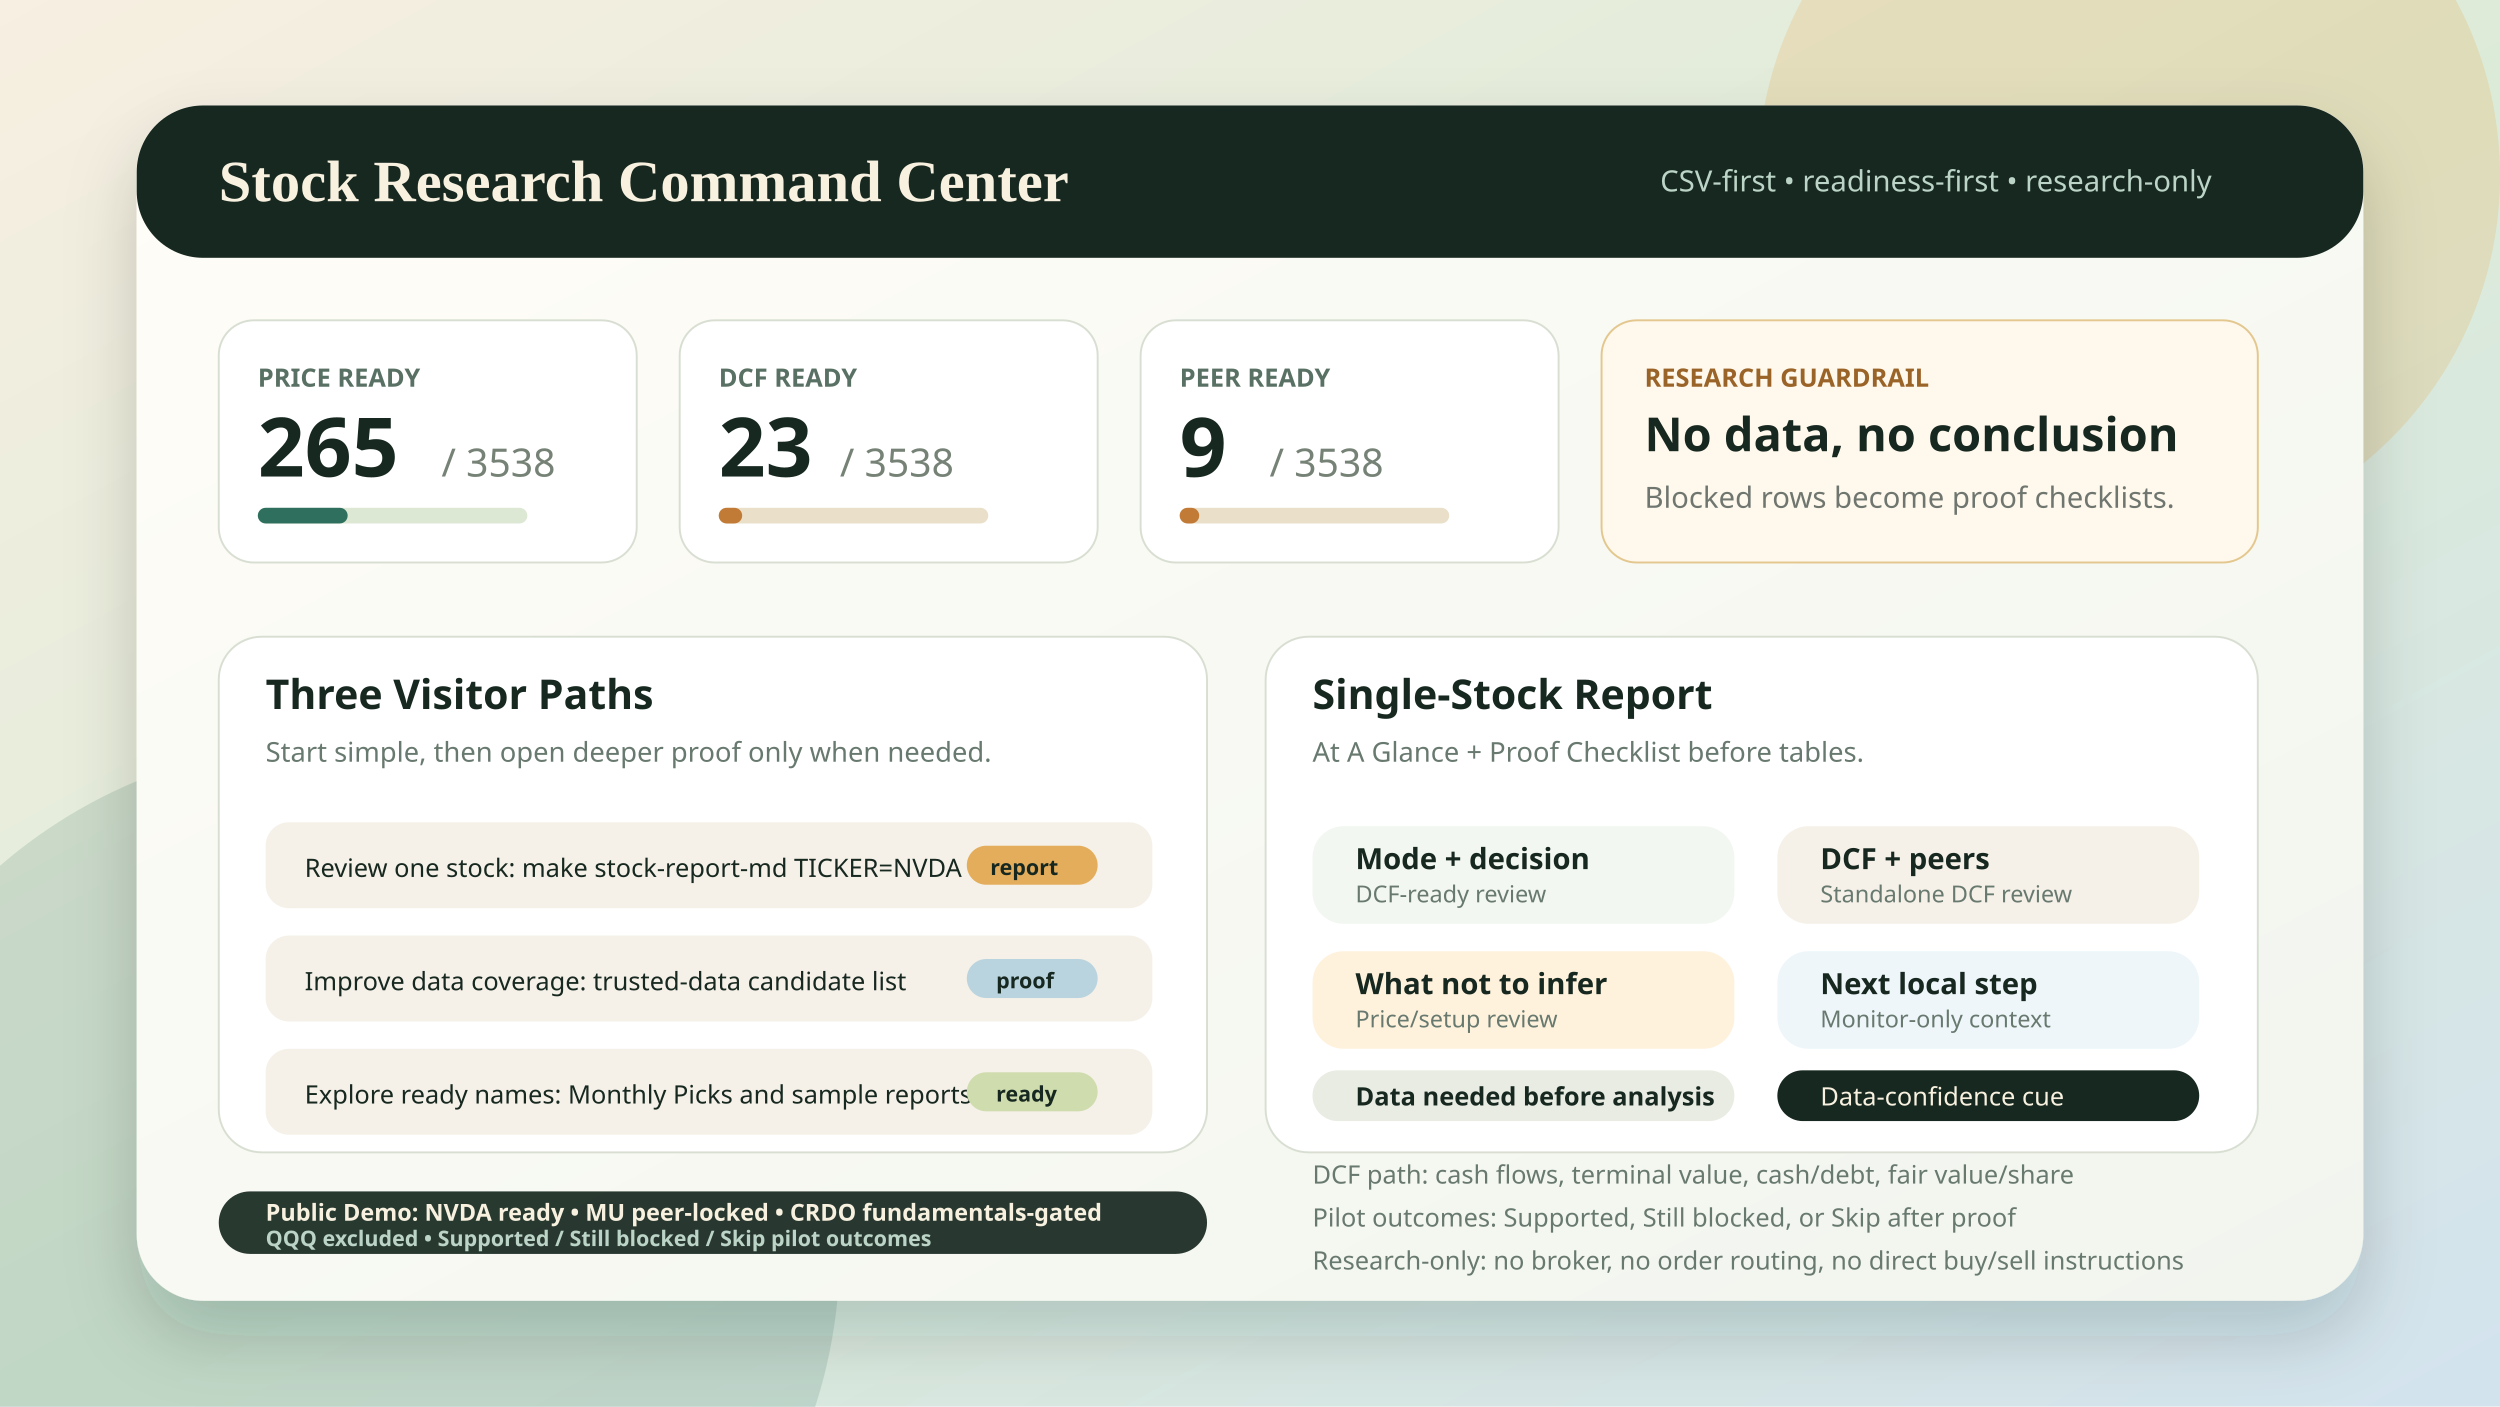
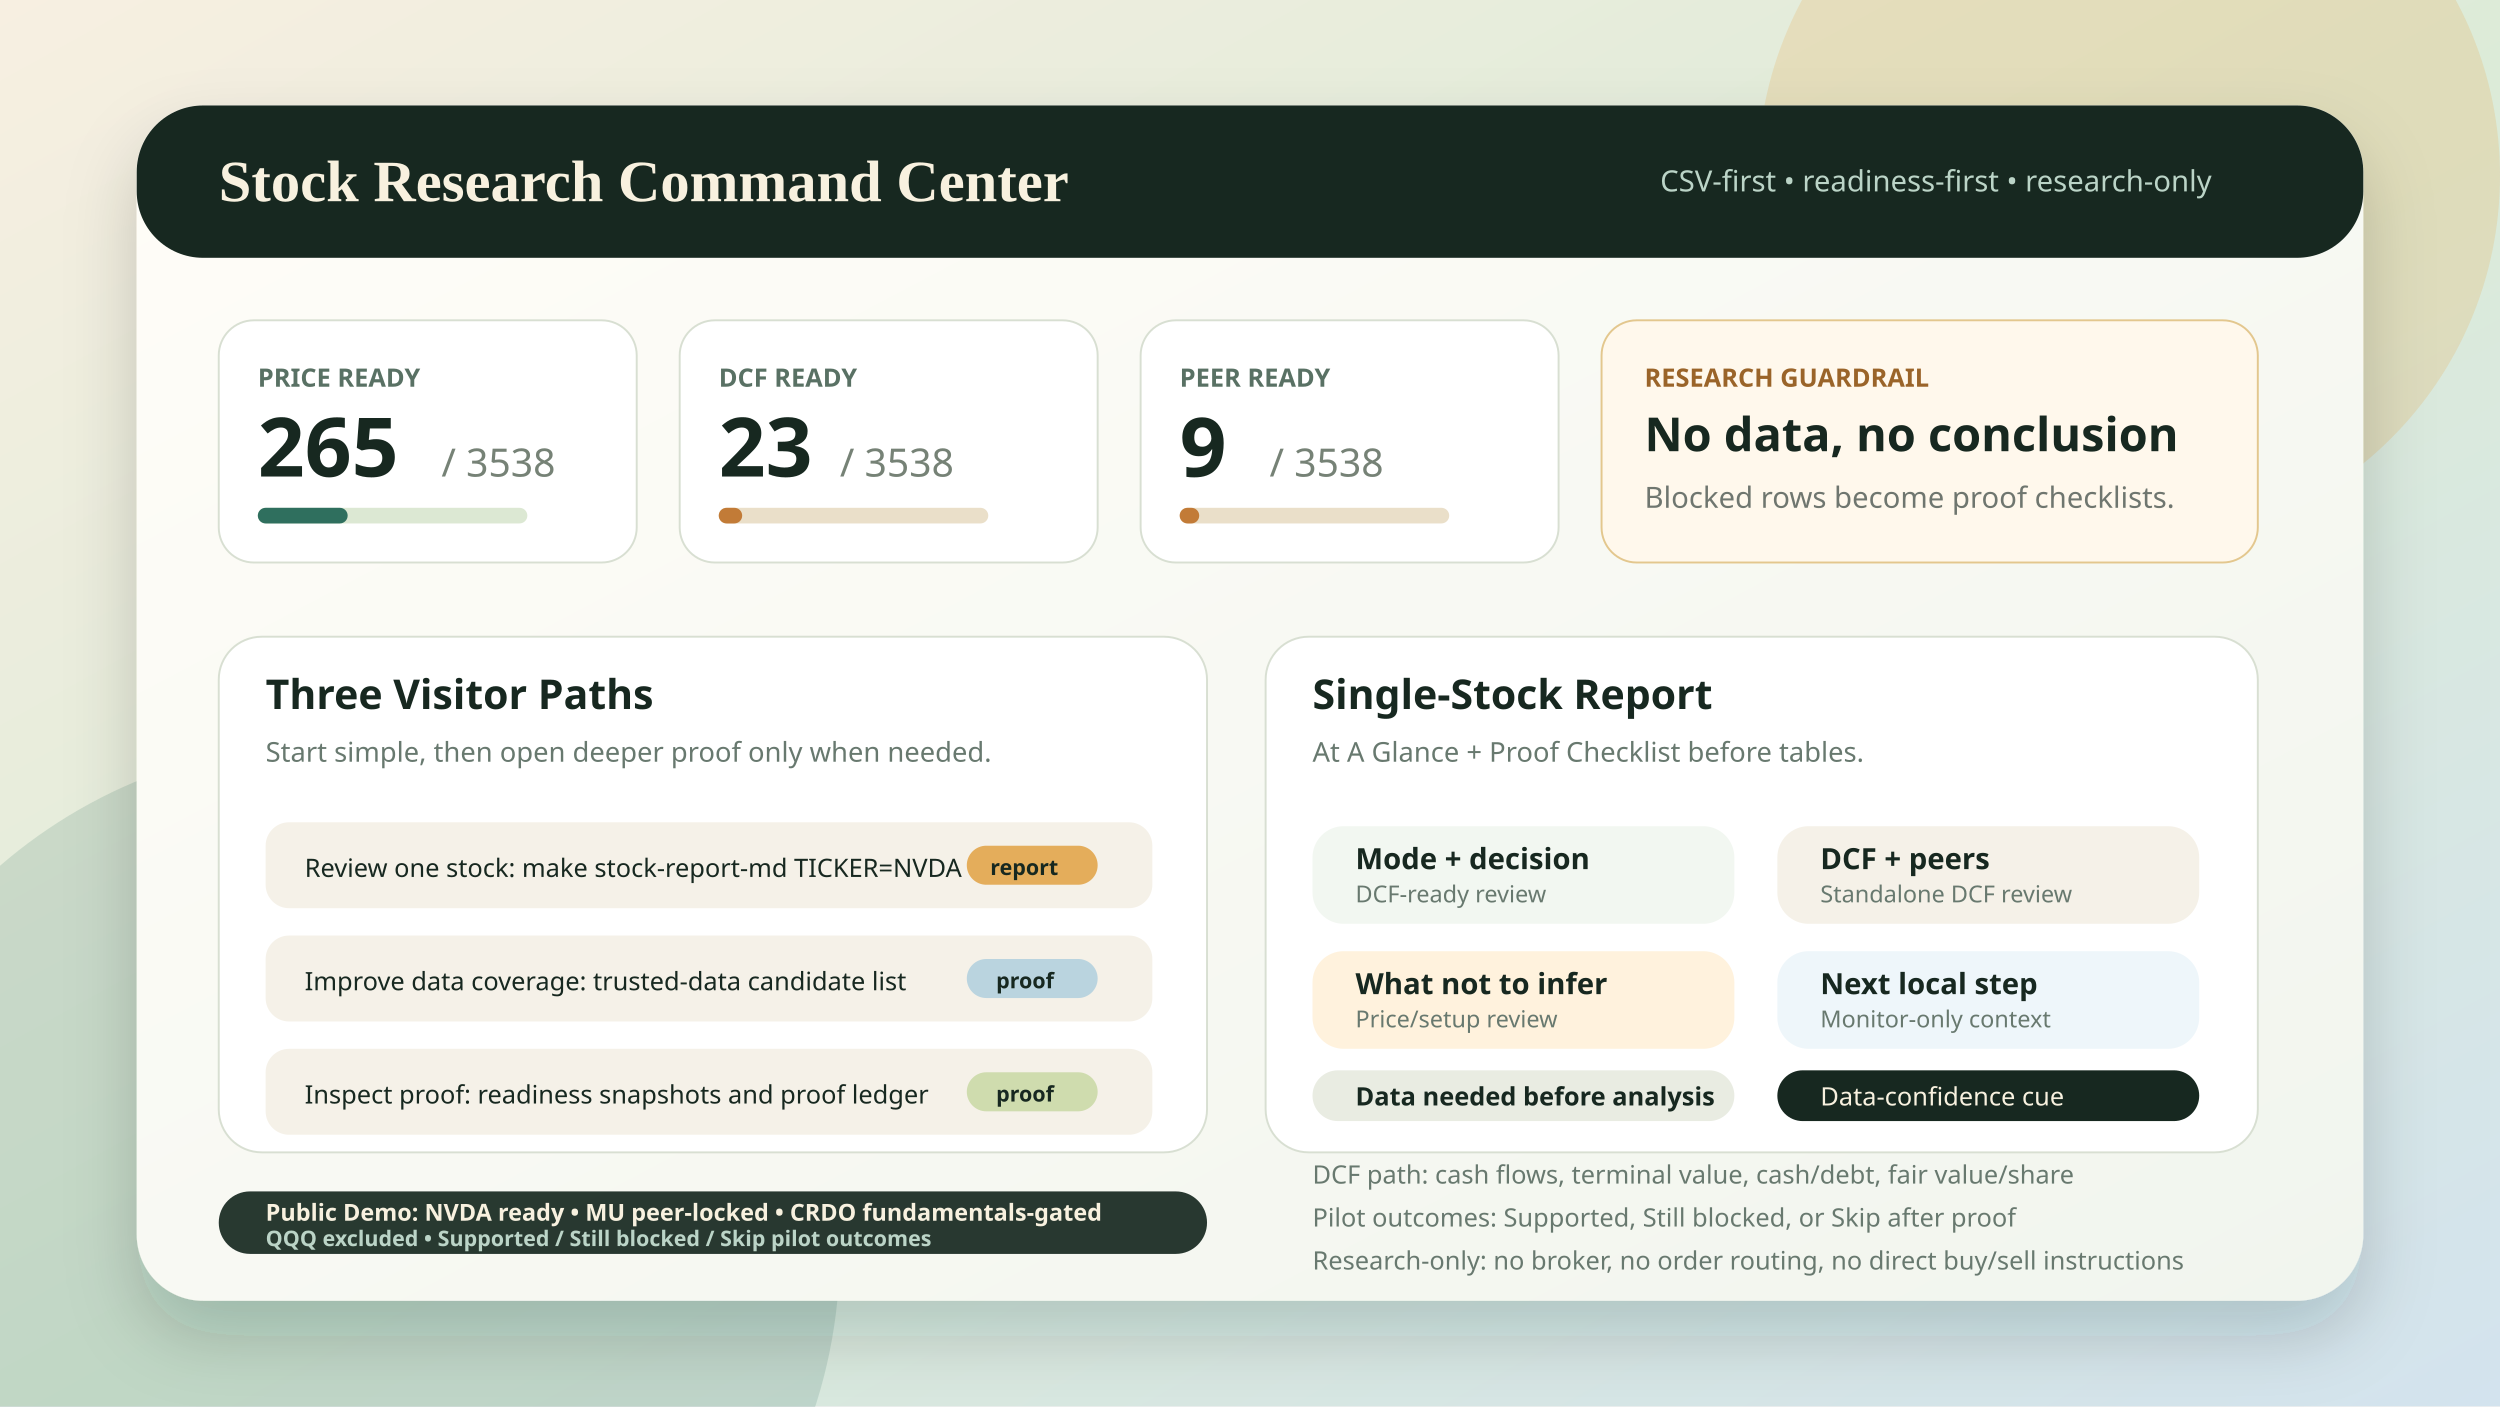
<svg xmlns="http://www.w3.org/2000/svg" width="1280" height="720" viewBox="0 0 1280 720" role="img" aria-labelledby="title desc">
  <defs>
    <linearGradient id="bg" x1="0" y1="0" x2="1" y2="1">
      <stop offset="0" stop-color="#f7efe1" />
      <stop offset="0.52" stop-color="#dcebd8" />
      <stop offset="1" stop-color="#d3e3ee" />
    </linearGradient>
    <linearGradient id="panel" x1="0" y1="0" x2="1" y2="1">
      <stop offset="0" stop-color="#fffdf8" />
      <stop offset="1" stop-color="#f1f5ee" />
    </linearGradient>
    <filter id="shadow" x="-20%" y="-20%" width="140%" height="140%">
      <feDropShadow dx="0" dy="18" stdDeviation="18" flood-color="#173024" flood-opacity="0.18" />
    </filter>
  </defs>
  <rect width="1280" height="720" fill="url(#bg)" />
  <circle cx="1090" cy="90" r="190" fill="#e6a84f" opacity="0.22" />
  <circle cx="170" cy="640" r="260" fill="#2f6f5e" opacity="0.16" />
  <rect x="70" y="54" width="1140" height="612" rx="34" fill="url(#panel)" filter="url(#shadow)" />
  <rect x="70" y="54" width="1140" height="78" rx="34" fill="#172820" />
  <text x="112" y="103" fill="#f8f1df" font-family="Georgia, 'Times New Roman', serif" font-size="30" font-weight="700">Stock Research Command Center</text>
  <text x="850" y="98" fill="#bbd4c7" font-family="Verdana, sans-serif" font-size="15">CSV-first • readiness-first • research-only</text>
  <g font-family="Verdana, sans-serif">
    <rect x="112" y="164" width="214" height="124" rx="18" fill="#ffffff" stroke="#d8dfd2" />
    <text x="132" y="198" fill="#597164" font-size="13" font-weight="700">PRICE READY</text>
    <text x="132" y="244" fill="#172820" font-size="42" font-weight="700">265</text>
    <text x="226" y="244" fill="#768276" font-size="20">/ 3538</text>
    <rect x="132" y="260" width="138" height="8" rx="4" fill="#dce8d3" />
    <rect x="132" y="260" width="46" height="8" rx="4" fill="#2f6f5e" />
    <rect x="348" y="164" width="214" height="124" rx="18" fill="#ffffff" stroke="#d8dfd2" />
    <text x="368" y="198" fill="#597164" font-size="13" font-weight="700">DCF READY</text>
    <text x="368" y="244" fill="#172820" font-size="42" font-weight="700">23</text>
    <text x="430" y="244" fill="#768276" font-size="20">/ 3538</text>
    <rect x="368" y="260" width="138" height="8" rx="4" fill="#eadfc9" />
    <rect x="368" y="260" width="12" height="8" rx="4" fill="#c27b37" />
    <rect x="584" y="164" width="214" height="124" rx="18" fill="#ffffff" stroke="#d8dfd2" />
    <text x="604" y="198" fill="#597164" font-size="13" font-weight="700">PEER READY</text>
    <text x="604" y="244" fill="#172820" font-size="42" font-weight="700">9</text>
    <text x="650" y="244" fill="#768276" font-size="20">/ 3538</text>
    <rect x="604" y="260" width="138" height="8" rx="4" fill="#eadfc9" />
    <rect x="604" y="260" width="10" height="8" rx="4" fill="#c27b37" />
    <rect x="820" y="164" width="336" height="124" rx="18" fill="#fff8ec" stroke="#e3c78e" />
    <text x="842" y="198" fill="#9a6429" font-size="13" font-weight="700">RESEARCH GUARDRAIL</text>
    <text x="842" y="231" fill="#172820" font-size="24" font-weight="700">No data, no conclusion</text>
    <text x="842" y="260" fill="#6f766f" font-size="15">Blocked rows become proof checklists.</text>
  </g>
  <g font-family="Verdana, sans-serif">
    <rect x="112" y="326" width="506" height="264" rx="22" fill="#ffffff" stroke="#d8dfd2" />
    <text x="136" y="363" fill="#172820" font-size="21" font-weight="700">Three Visitor Paths</text>
    <text x="136" y="390" fill="#68796f" font-size="14">Start simple, then open deeper proof only when needed.</text>
    <rect x="136" y="421" width="454" height="44" rx="12" fill="#f5f1e8" />
    <text x="156" y="449" fill="#172820" font-size="13">Review one stock: make stock-report-md TICKER=NVDA</text>
    <rect x="495" y="433" width="67" height="20" rx="10" fill="#e4ad5b" />
    <text x="507" y="448" fill="#172820" font-size="11" font-weight="700">report</text>
    <rect x="136" y="479" width="454" height="44" rx="12" fill="#f5f1e8" />
    <text x="156" y="507" fill="#172820" font-size="13">Improve data coverage: trusted-data candidate list</text>
    <rect x="495" y="491" width="67" height="20" rx="10" fill="#bad4df" />
    <text x="510" y="506" fill="#172820" font-size="11" font-weight="700">proof</text>
    <rect x="136" y="537" width="454" height="44" rx="12" fill="#f5f1e8" />
-     <text x="156" y="565" fill="#172820" font-size="13">Explore ready names: Monthly Picks and sample reports</text>
+     <text x="156" y="565" fill="#172820" font-size="13">Inspect proof: readiness snapshots and proof ledger</text>
    <rect x="495" y="549" width="67" height="20" rx="10" fill="#cfdcae" />
-     <text x="510" y="564" fill="#172820" font-size="11" font-weight="700">ready</text>
+     <text x="510" y="564" fill="#172820" font-size="11" font-weight="700">proof</text>
    <rect x="648" y="326" width="508" height="264" rx="22" fill="#ffffff" stroke="#d8dfd2" />
    <text x="672" y="363" fill="#172820" font-size="21" font-weight="700">Single-Stock Report</text>
    <text x="672" y="390" fill="#68796f" font-size="14">At A Glance + Proof Checklist before tables.</text>
    <rect x="672" y="423" width="216" height="50" rx="16" fill="#f2f7f1" />
    <text x="694" y="445" fill="#172820" font-size="15" font-weight="700">Mode + decision</text>
    <text x="694" y="462" fill="#68796f" font-size="12">DCF-ready review</text>
    <rect x="910" y="423" width="216" height="50" rx="16" fill="#f5f1e8" />
    <text x="932" y="445" fill="#172820" font-size="15" font-weight="700">DCF + peers</text>
    <text x="932" y="462" fill="#68796f" font-size="12">Standalone DCF review</text>
    <rect x="672" y="487" width="216" height="50" rx="16" fill="#fff2dd" />
    <text x="694" y="509" fill="#172820" font-size="15" font-weight="700">What not to infer</text>
    <text x="694" y="526" fill="#68796f" font-size="12">Price/setup review</text>
    <rect x="910" y="487" width="216" height="50" rx="16" fill="#eef6fa" />
    <text x="932" y="509" fill="#172820" font-size="15" font-weight="700">Next local step</text>
    <text x="932" y="526" fill="#68796f" font-size="12">Monitor-only context</text>
    <rect x="672" y="548" width="216" height="26" rx="13" fill="#e9ece2" />
    <text x="694" y="566" fill="#172820" font-size="13" font-weight="700">Data needed before analysis</text>
    <rect x="910" y="548" width="216" height="26" rx="13" fill="#172820" />
    <text x="932" y="566" fill="#f8f1df" font-size="13">Data-confidence cue</text>
  </g>
  <text x="672" y="606" fill="#68796f" font-family="Verdana, sans-serif" font-size="13">DCF path: cash flows, terminal value, cash/debt, fair value/share</text>
  <text x="672" y="628" fill="#68796f" font-family="Verdana, sans-serif" font-size="13">Pilot outcomes: Supported, Still blocked, or Skip after proof</text>
  <rect x="112" y="610" width="506" height="32" rx="16" fill="#172820" opacity="0.92" />
  <text x="136" y="625" fill="#f8f1df" font-family="Verdana, sans-serif" font-size="12" font-weight="700">Public Demo: NVDA ready • MU peer-locked • CRDO fundamentals-gated</text>
  <text x="136" y="638" fill="#bbd4c7" font-family="Verdana, sans-serif" font-size="11" font-weight="700">QQQ excluded • Supported / Still blocked / Skip pilot outcomes</text>
  <text x="672" y="650" fill="#68796f" font-family="Verdana, sans-serif" font-size="13">Research-only: no broker, no order routing, no direct buy/sell instructions</text>
</svg>
